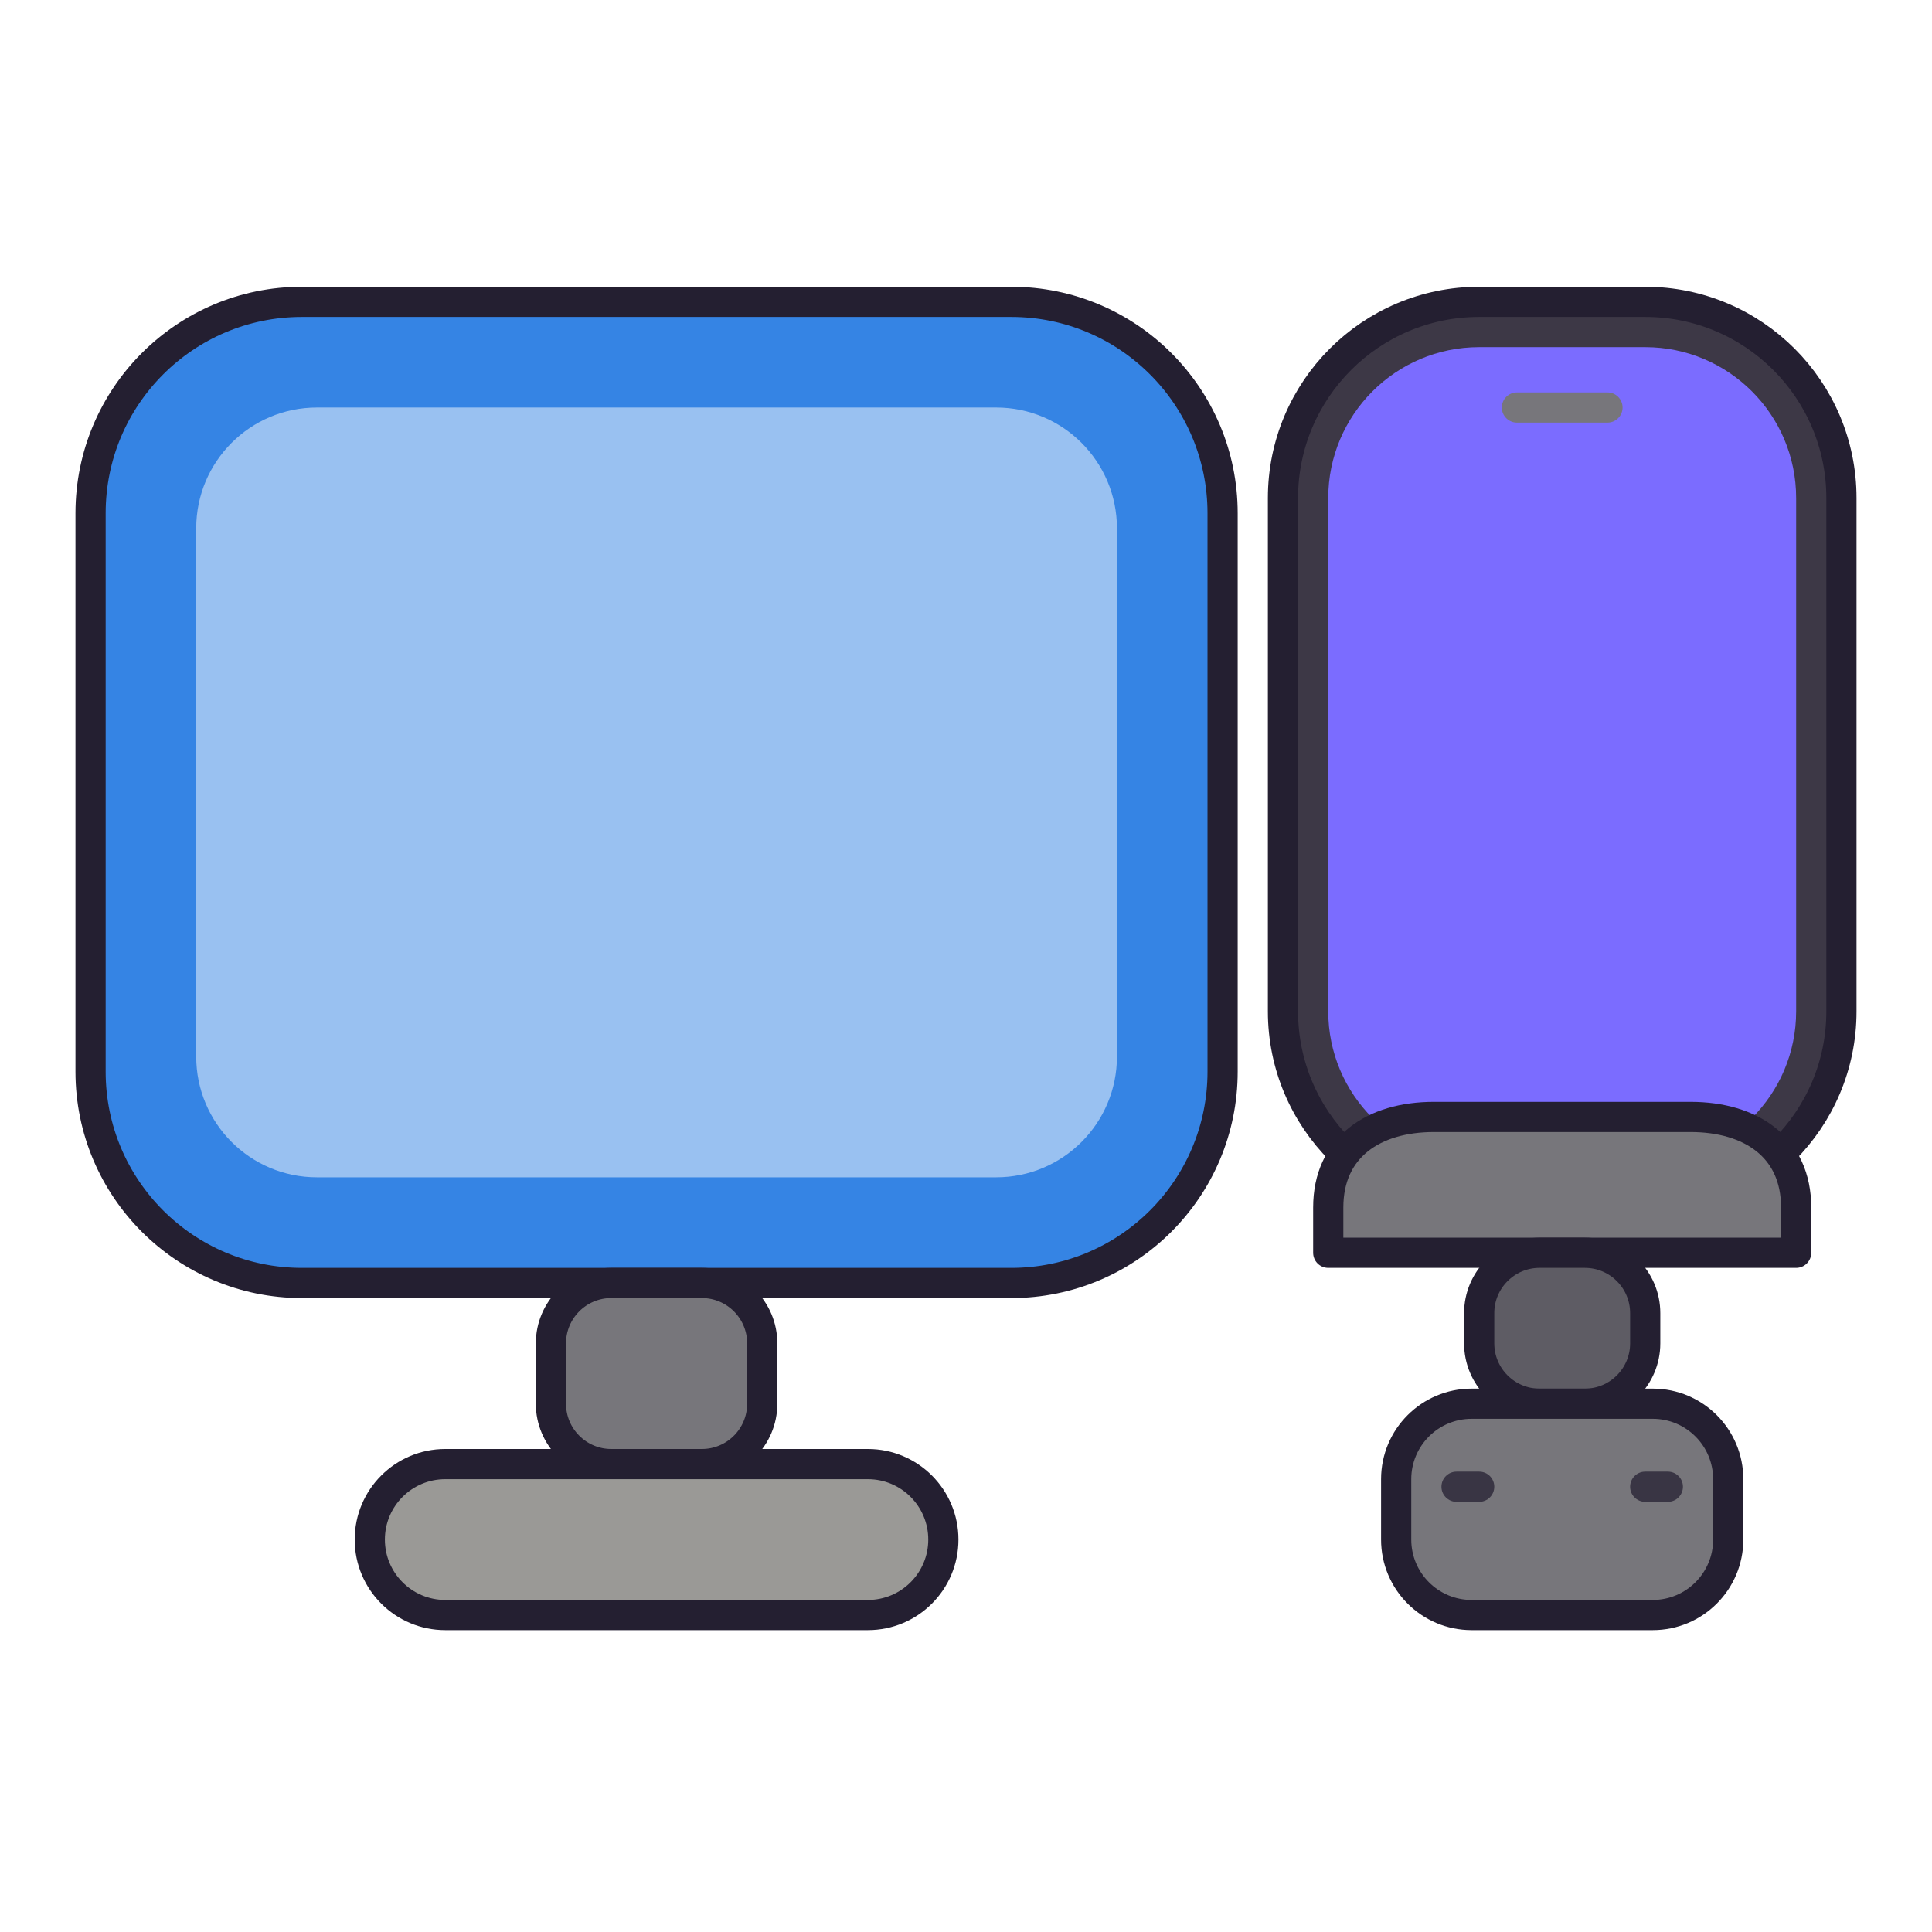
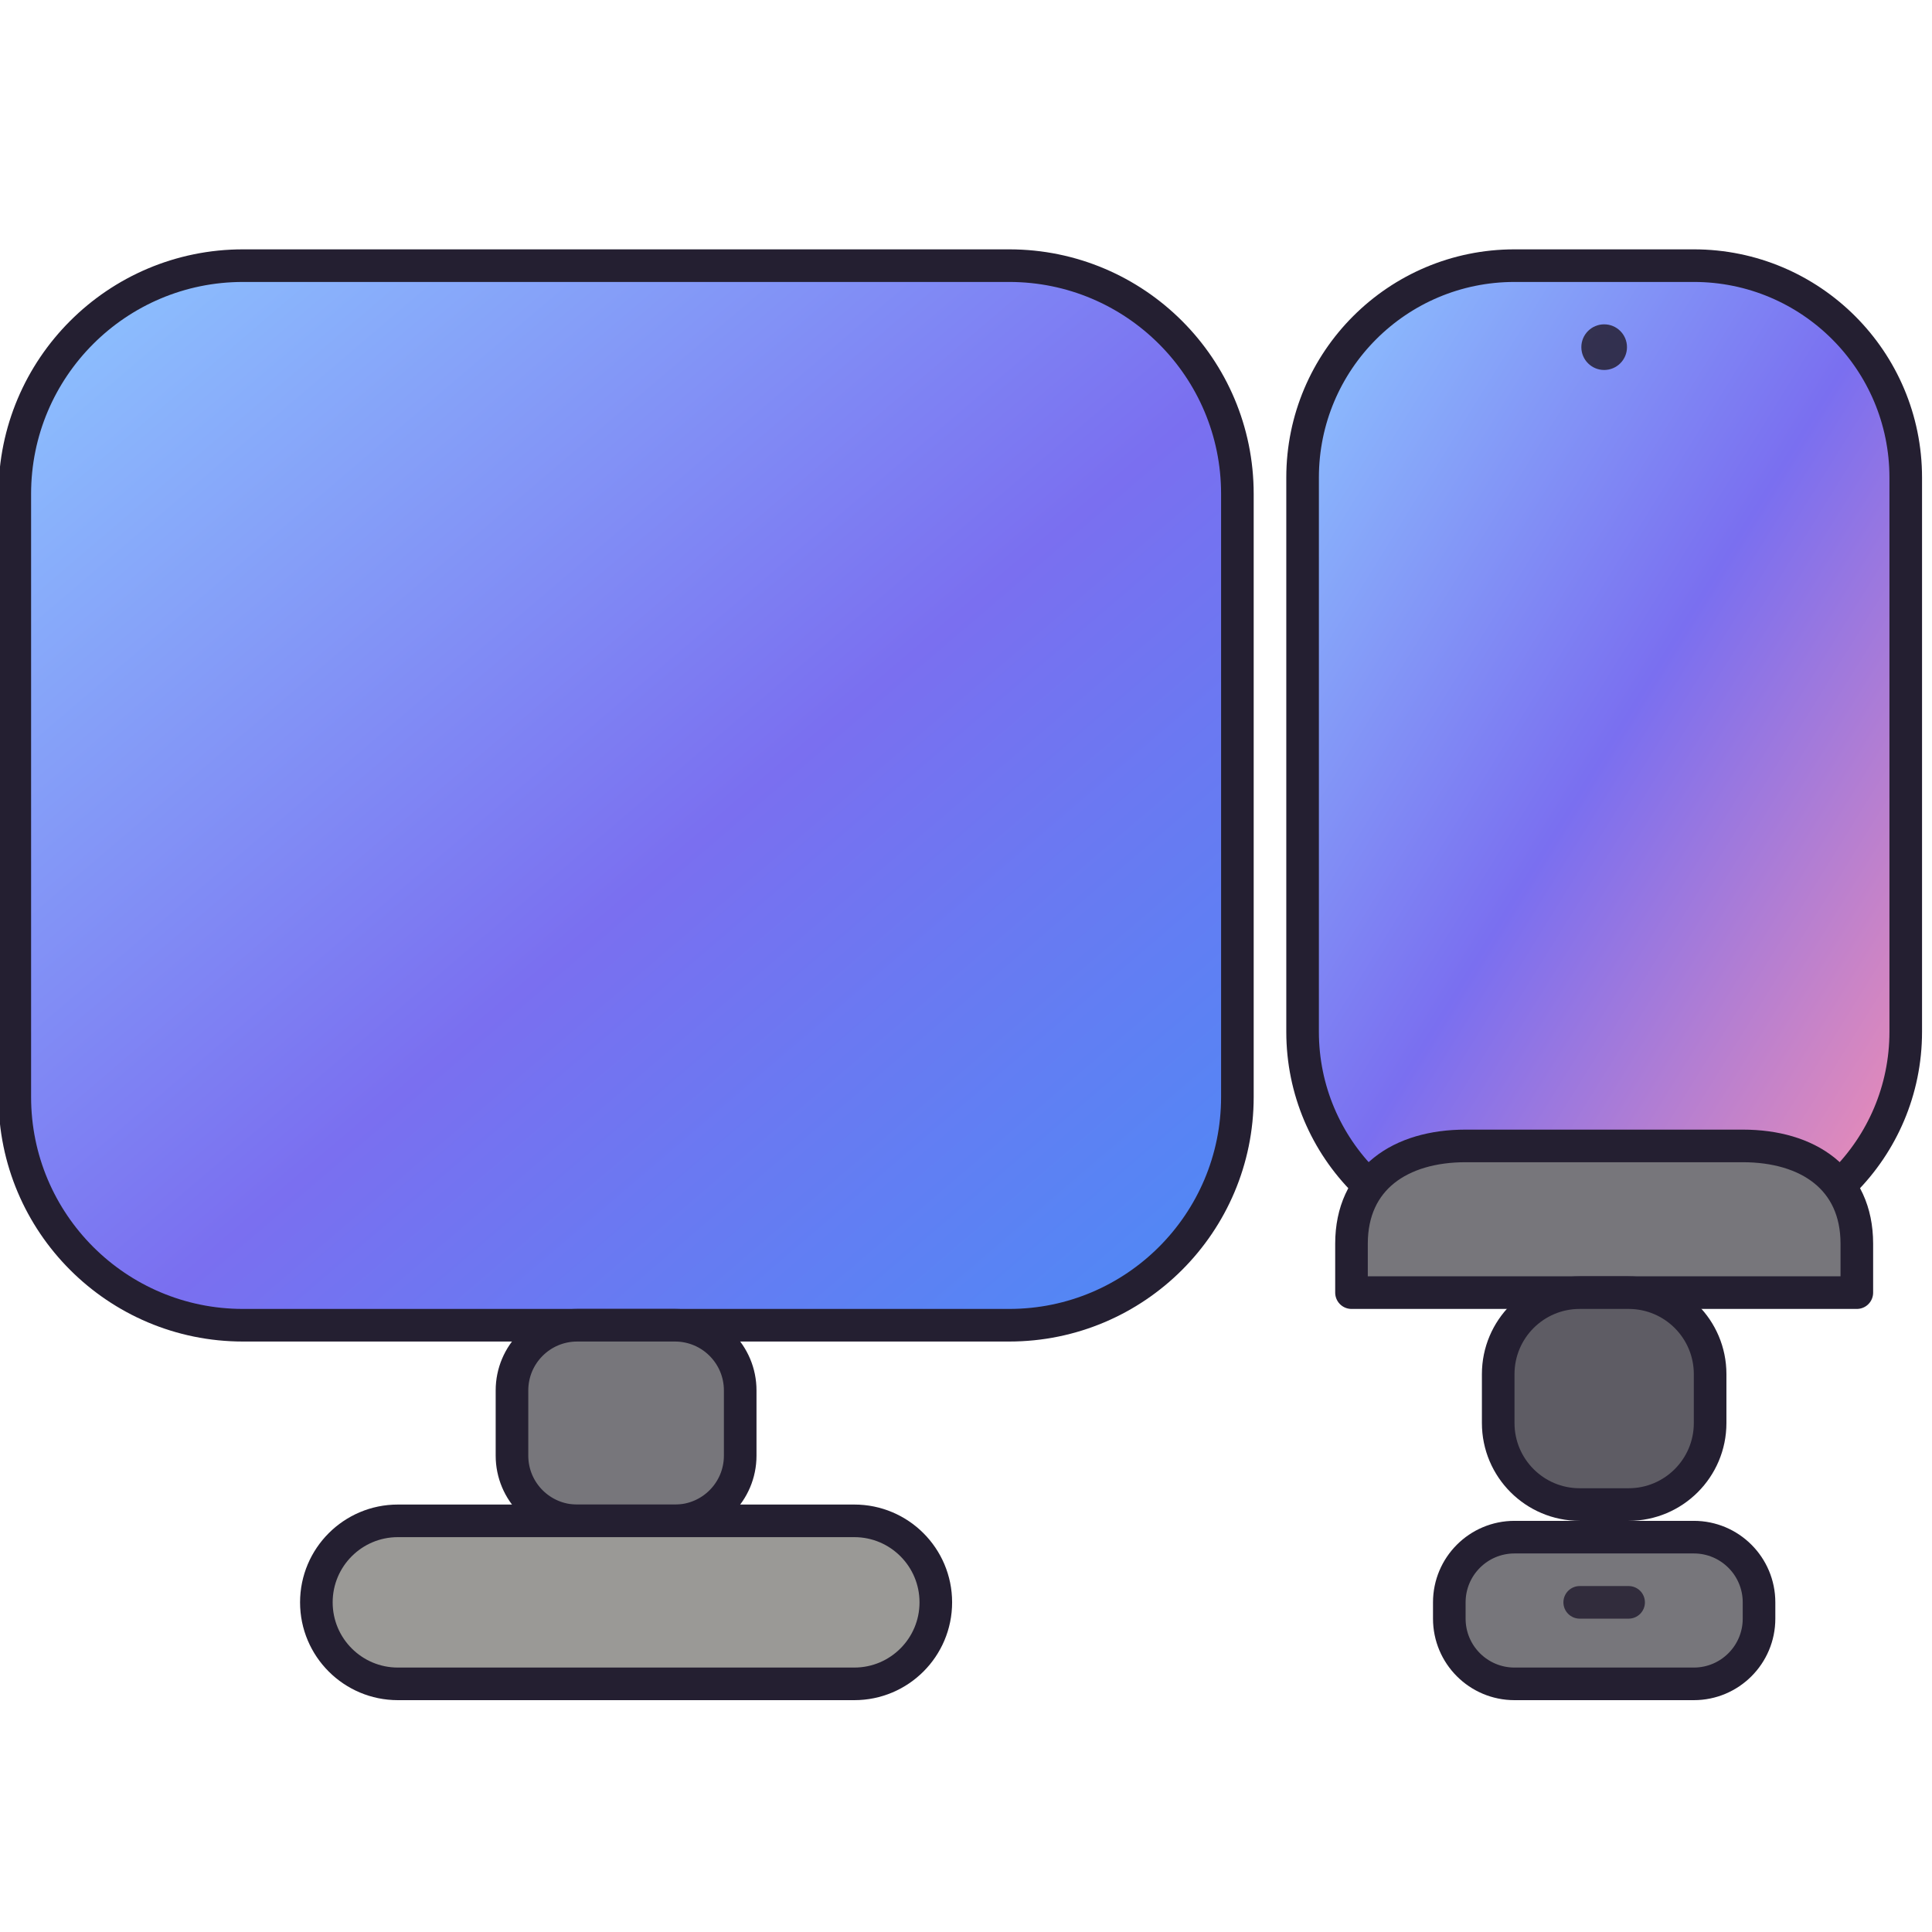
- <svg xmlns="http://www.w3.org/2000/svg" width="256" height="256" viewBox="0 0 256 256" version="1.1">
-   <rect x="12" y="40" width="150" height="130" rx="28" ry="28" fill="#3584e4" stroke="#241f31" stroke-width="4" />
-   <rect x="26" y="54" width="122" height="102" rx="16" ry="16" fill="#99c1f1" />
-   <rect x="73" y="170" width="28" height="24" rx="8" ry="8" fill="#77767b" stroke="#241f31" stroke-width="4" />
-   <rect x="49" y="194" width="76" height="20" rx="10" ry="10" fill="#9a9996" stroke="#241f31" stroke-width="4" />
-   <rect x="170" y="40" width="74" height="120" rx="26" ry="26" fill="#3d3846" stroke="#241f31" stroke-width="4" />
-   <rect x="176" y="46" width="62" height="108" rx="20" ry="20" fill="#7b6cff" />
-   <rect x="199" y="52" width="16" height="4" rx="2" ry="2" fill="#77767b" />
-   <path d="M176 160            C176 152 182 148 190 148            L224 148            C232 148 238 152 238 160            L238 166            L176 166            Z" fill="#77767b" stroke="#241f31" stroke-width="4" stroke-linejoin="round" />
-   <rect x="196" y="166" width="22" height="20" rx="8" ry="8" fill="#5e5c64" stroke="#241f31" stroke-width="4" />
-   <rect x="185" y="186" width="44" height="28" rx="10" ry="10" fill="#77767b" stroke="#241f31" stroke-width="4" />
-   <rect x="191" y="195" width="7" height="4" rx="2" ry="2" fill="#241f31" opacity="0.75" />
-   <rect x="216" y="195" width="7" height="4" rx="2" ry="2" fill="#241f31" opacity="0.75" />
+ <svg xmlns="http://www.w3.org/2000/svg" width="256" height="256" viewBox="0 0 256 256">
+   <defs>
+     <linearGradient id="monitorGradient" x1="0" y1="0" x2="1" y2="1">
+       <stop offset="0%" stop-color="#8ec7ff" />
+       <stop offset="55%" stop-color="#7a6ff0" />
+       <stop offset="100%" stop-color="#4c8bf5" />
+     </linearGradient>
+     <linearGradient id="phoneGradient" x1="0" y1="0" x2="1" y2="1">
+       <stop offset="0%" stop-color="#8ec7ff" />
+       <stop offset="50%" stop-color="#7a6ff0" />
+       <stop offset="100%" stop-color="#f58fb0" />
+     </linearGradient>
+   </defs>
+   <g transform="translate(-11,-8) scale(1.08)">
+     <rect x="12" y="40" width="150" height="130" rx="28" ry="28" fill="url(#monitorGradient)" stroke="#241f31" stroke-width="4" />
+     <rect x="73" y="170" width="28" height="24" rx="8" ry="8" fill="#77767b" stroke="#241f31" stroke-width="4" />
+     <rect x="49" y="194" width="76" height="20" rx="10" ry="10" fill="#9a9996" stroke="#241f31" stroke-width="4" />
+     <rect x="170" y="40" width="74" height="120" rx="26" ry="26" fill="url(#phoneGradient)" stroke="#241f31" stroke-width="4" />
+     <circle cx="207" cy="50" r="2.8" fill="#241f31" opacity="0.85" />
+     <path d="M176 160              C176 152 182 148 190 148              L224 148              C232 148 238 152 238 160              L238 166              L176 166              Z" fill="#77767b" stroke="#241f31" stroke-width="4" stroke-linejoin="round" />
+     <rect x="194" y="166" width="26" height="26" rx="10" ry="10" fill="#5e5c64" stroke="#241f31" stroke-width="4" />
+     <rect x="188" y="196" width="38" height="18" rx="8" ry="8" fill="#77767b" stroke="#241f31" stroke-width="4" />
+     <rect x="202" y="202" width="10" height="4" rx="2" ry="2" fill="#241f31" opacity="0.85" />
+   </g>
</svg>
